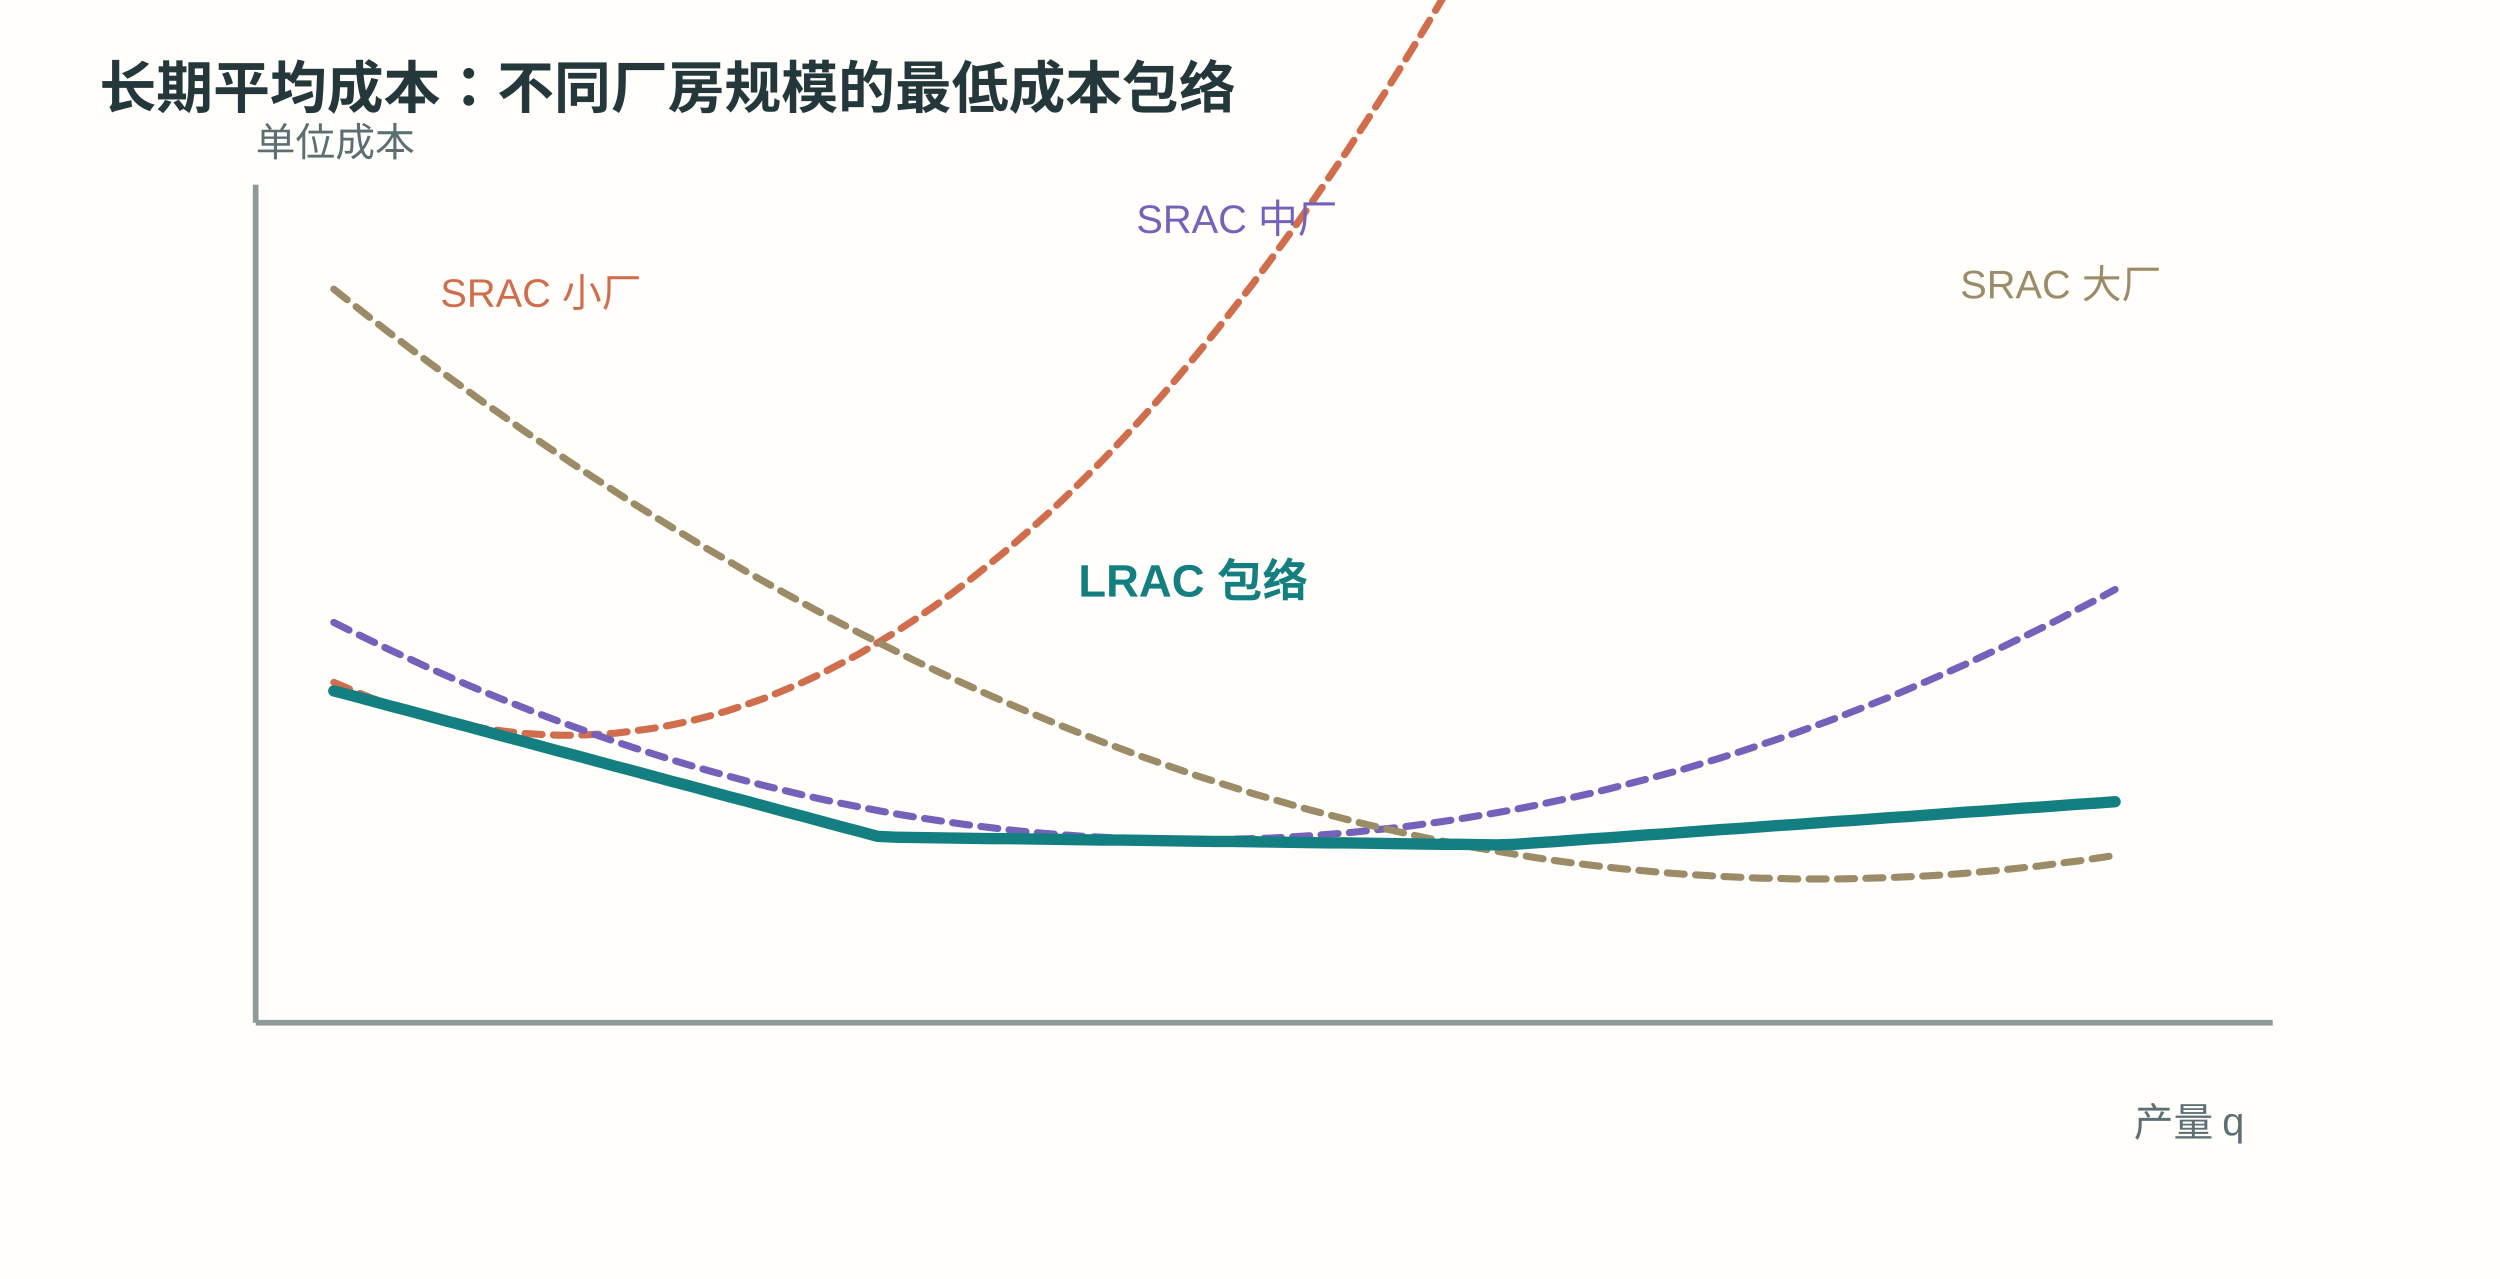
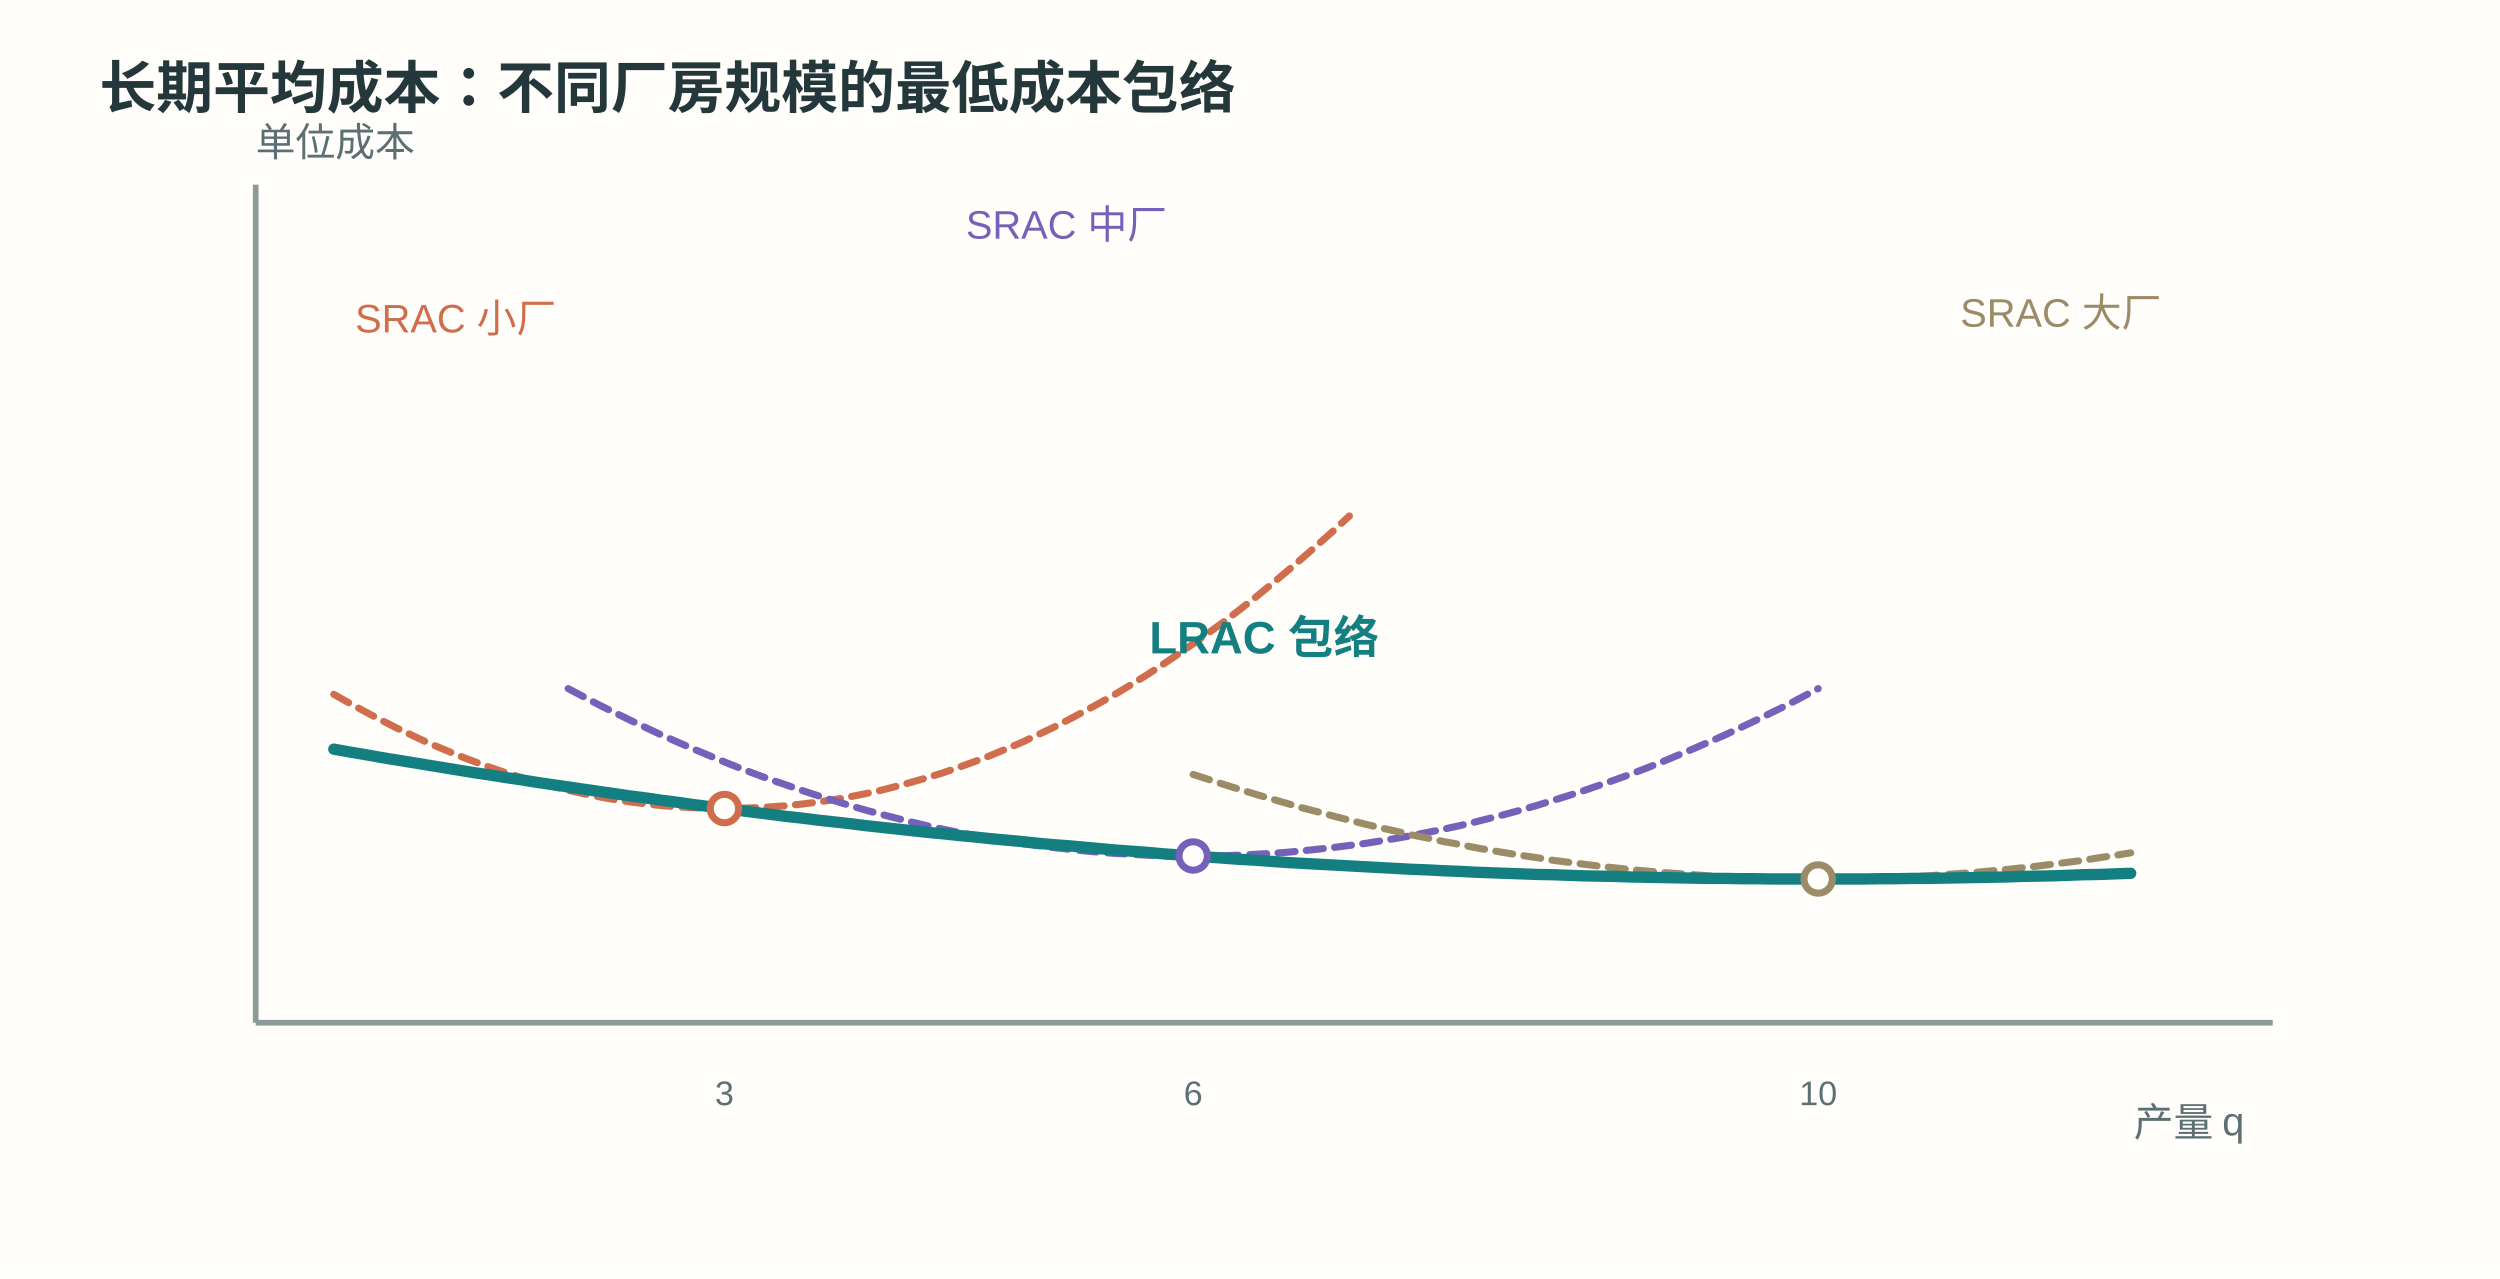
<svg xmlns="http://www.w3.org/2000/svg" viewBox="0 0 880 450" width="880" height="450" role="img" aria-labelledby="fig12b-title fig12b-desc">
  <rect width="880" height="450" fill="#fffefa" />
  <text x="35" y="38" font-family="Arial,'Microsoft YaHei',sans-serif" fill="#24373b" font-size="20" font-weight="700" text-anchor="start">长期平均成本：不同厂房规模的最低成本包络</text>
  <line x1="90" y1="360" x2="800" y2="360" stroke="#8c9a99" stroke-width="2" />
  <line x1="90" y1="360" x2="90" y2="65" stroke="#8c9a99" stroke-width="2" />
-   <polyline points="117.5,240.2 124.1,243 130.7,245.7 137.3,248 143.9,250.2 150.5,252.1 157.1,253.8 163.7,255.2 170.3,256.4 176.9,257.3 183.5,258.1 190.1,258.5 196.7,258.8 203.3,258.8 209.9,258.5 216.5,258.1 223.1,257.3 229.7,256.4 236.3,255.2 242.9,253.8 249.5,252.1 256.1,250.2 262.7,248 269.3,245.7 275.9,243 282.5,240.2 289.1,237.1 295.7,233.7 302.3,230.2 308.9,226.3 315.5,222.3 322.1,218 328.7,213.5 335.3,208.7 341.9,203.7 348.5,198.4 355.1,193 361.7,187.2 368.3,181.3 374.9,175.1 381.5,168.6 388.1,162 394.7,155 401.3,147.9 407.9,140.5 414.5,132.9 421.1,125 427.7,116.9 434.3,108.5 440.9,100 447.5,91.1 454.1,82.1 460.7,72.8 467.3,63.2 473.9,53.5 480.5,43.4 487.1,33.2 493.7,22.7 500.3,12 506.9,1 513.5,-10.2 520.1,-21.7 526.7,-33.3 533.3,-45.3 539.9,-57.4 546.5,-69.8 553.1,-82.5 559.7,-95.3 566.3,-108.5 572.9,-121.8 579.5,-135.4 586.1,-149.2 592.7,-163.3 599.3,-177.6 605.9,-192.2 612.5,-206.9 619.1,-222 625.7,-237.2 632.3,-252.7 638.9,-268.5 645.5,-284.5 652.1,-300.7 658.7,-317.1 665.3,-333.8 671.9,-350.7 678.5,-367.9 685.1,-385.3 691.7,-403 698.3,-420.9 704.9,-439 711.5,-457.3 718.1,-475.9 724.7,-494.8 731.3,-513.9 737.9,-533.2 744.5,-552.7" fill="none" stroke="#d06d4d" stroke-width="2.5" stroke-linecap="round" stroke-linejoin="round" stroke-dasharray="6 4" />
-   <polyline points="117.5,219.1 124.1,222.4 130.7,225.6 137.3,228.8 143.9,231.8 150.5,234.9 157.1,237.8 163.7,240.7 170.3,243.5 176.9,246.2 183.5,248.8 190.1,251.4 196.7,253.9 203.3,256.3 209.9,258.7 216.5,261 223.1,263.2 229.7,265.3 236.3,267.4 242.9,269.4 249.5,271.3 256.1,273.1 262.7,274.9 269.3,276.6 275.9,278.2 282.5,279.8 289.1,281.3 295.7,282.7 302.3,284 308.9,285.3 315.5,286.5 322.1,287.6 328.7,288.6 335.3,289.6 341.9,290.5 348.5,291.3 355.1,292.1 361.7,292.8 368.3,293.4 374.9,293.9 381.5,294.4 388.1,294.7 394.7,295.1 401.3,295.3 407.9,295.5 414.5,295.6 421.1,295.6 427.7,295.6 434.3,295.4 440.9,295.2 447.5,295 454.1,294.6 460.7,294.2 467.3,293.7 473.9,293.2 480.5,292.5 487.1,291.8 493.7,291.1 500.3,290.2 506.9,289.3 513.5,288.3 520.1,287.2 526.7,286.1 533.3,284.9 539.9,283.6 546.5,282.2 553.1,280.8 559.7,279.3 566.3,277.7 572.9,276 579.5,274.3 586.1,272.5 592.7,270.7 599.3,268.7 605.9,266.7 612.5,264.6 619.1,262.4 625.7,260.2 632.3,257.9 638.9,255.5 645.5,253.1 652.1,250.5 658.7,247.9 665.3,245.3 671.9,242.5 678.5,239.7 685.1,236.8 691.7,233.9 698.3,230.8 704.9,227.7 711.5,224.5 718.1,221.3 724.7,218 731.3,214.5 737.9,211.1 744.5,207.5" fill="none" stroke="#7461ba" stroke-width="2.5" stroke-linecap="round" stroke-linejoin="round" stroke-dasharray="6 4" />
-   <polyline points="117.5,101.8 124.1,107 130.7,112.2 137.3,117.3 143.9,122.3 150.5,127.2 157.1,132.1 163.7,136.9 170.3,141.7 176.9,146.3 183.5,151 190.1,155.5 196.7,160 203.3,164.4 209.9,168.7 216.5,173 223.1,177.3 229.7,181.4 236.3,185.5 242.9,189.5 249.5,193.5 256.1,197.3 262.7,201.2 269.3,204.9 275.9,208.6 282.5,212.2 289.1,215.8 295.7,219.3 302.3,222.7 308.9,226 315.5,229.3 322.1,232.6 328.7,235.7 335.3,238.8 341.9,241.8 348.5,244.8 355.1,247.7 361.7,250.5 368.3,253.3 374.9,256 381.5,258.6 388.1,261.2 394.7,263.6 401.3,266.1 407.9,268.4 414.5,270.7 421.1,273 427.7,275.1 434.3,277.2 440.9,279.3 447.5,281.2 454.1,283.1 460.7,285 467.3,286.7 473.9,288.4 480.5,290.1 487.1,291.6 493.7,293.1 500.3,294.6 506.9,295.9 513.5,297.2 520.1,298.5 526.7,299.6 533.3,300.7 539.9,301.8 546.5,302.8 553.1,303.7 559.7,304.5 566.3,305.3 572.9,306 579.5,306.6 586.1,307.2 592.7,307.7 599.3,308.1 605.9,308.5 612.5,308.8 619.1,309.1 625.7,309.2 632.3,309.4 638.9,309.4 645.5,309.4 652.1,309.3 658.7,309.1 665.3,308.9 671.9,308.6 678.5,308.3 685.1,307.9 691.7,307.4 698.3,306.8 704.9,306.2 711.5,305.5 718.1,304.8 724.7,303.9 731.3,303.1 737.9,302.1 744.5,301.1" fill="none" stroke="#9b8b67" stroke-width="2.5" stroke-linecap="round" stroke-linejoin="round" stroke-dasharray="6 4" />
-   <polyline points="117.5,243.2 124.1,244.9 130.7,246.7 137.3,248.5 143.9,250.2 150.5,252 157.1,253.8 163.7,255.5 170.3,257.3 176.9,259.1 183.5,260.8 190.1,262.6 196.7,264.4 203.3,266.1 209.9,267.9 216.5,269.7 223.1,271.4 229.7,273.2 236.3,275 242.9,276.7 249.5,278.5 256.1,280.3 262.7,282 269.3,283.8 275.9,285.6 282.5,287.3 289.1,289.1 295.7,290.9 302.3,292.6 308.9,294.4 315.5,294.7 322.1,294.8 328.7,294.9 335.3,295 341.9,295.1 348.5,295.2 355.1,295.2 361.7,295.3 368.3,295.4 374.9,295.5 381.5,295.6 388.1,295.7 394.7,295.7 401.3,295.8 407.9,295.9 414.5,296 421.1,296.1 427.7,296.2 434.3,296.2 440.9,296.3 447.5,296.4 454.1,296.5 460.7,296.6 467.3,296.7 473.9,296.7 480.5,296.8 487.1,296.9 493.7,297 500.3,297.1 506.9,297.2 513.5,297.2 520.1,297.3 526.7,297.4 533.3,297.2 539.9,296.7 546.5,296.3 553.1,295.8 559.7,295.3 566.3,294.9 572.9,294.4 579.5,293.9 586.1,293.5 592.7,293 599.3,292.5 605.9,292 612.5,291.6 619.1,291.1 625.7,290.6 632.3,290.2 638.9,289.7 645.5,289.2 652.1,288.8 658.7,288.3 665.3,287.8 671.9,287.4 678.5,286.9 685.1,286.4 691.7,285.9 698.3,285.5 704.9,285 711.5,284.5 718.1,284.1 724.7,283.6 731.3,283.1 737.9,282.7 744.5,282.2" fill="none" stroke="#147f80" stroke-width="4" stroke-linecap="round" stroke-linejoin="round" />
-   <text x="155" y="108" font-family="Arial,'Microsoft YaHei',sans-serif" fill="#d06d4d" font-size="14" font-weight="500" text-anchor="start">SRAC 小厂</text>
-   <text x="400" y="82" font-family="Arial,'Microsoft YaHei',sans-serif" fill="#7461ba" font-size="14" font-weight="500" text-anchor="start">SRAC 中厂</text>
-   <text x="690" y="105" font-family="Arial,'Microsoft YaHei',sans-serif" fill="#9b8b67" font-size="14" font-weight="500" text-anchor="start">SRAC 大厂</text>
-   <text x="420" y="210" font-family="Arial,'Microsoft YaHei',sans-serif" fill="#147f80" font-size="16" font-weight="700" text-anchor="middle">LRAC 包络</text>
+   <polyline points="117.5,244.4 123.0,247.5 128.5,250.5 134.0,253.4 139.5,256.2 145.0,258.8 150.5,261.4 156.0,263.7 161.5,266.0 167.0,268.1 172.5,270.1 178.0,272.0 183.5,273.7 189.0,275.3 194.5,276.8 200.0,278.2 205.5,279.4 211.0,280.5 216.5,281.5 222.0,282.3 227.5,283.0 233.0,283.6 238.5,284.0 244.0,284.3 249.5,284.5 255.0,284.6 260.5,284.5 266.0,284.3 271.5,284.0 277.0,283.6 282.5,283.0 288.0,282.3 293.5,281.5 299.0,280.5 304.5,279.4 310.0,278.2 315.5,276.8 321.0,275.3 326.5,273.7 332.0,272.0 337.5,270.1 343.0,268.1 348.5,266.0 354.0,263.7 359.5,261.4 365.0,258.8 370.5,256.2 376.0,253.4 381.5,250.5 387.0,247.5 392.5,244.4 398.0,241.1 403.5,237.7 409.0,234.1 414.5,230.4 420.0,226.6 425.5,222.7 431.0,218.7 436.5,214.5 442.0,210.2 447.5,205.7 453.0,201.1 458.5,196.4 464.0,191.6 469.5,186.7 475.0,181.6" fill="none" stroke="#d06d4d" stroke-width="2.5" stroke-linecap="round" stroke-linejoin="round" stroke-dasharray="6 4" />
+   <polyline points="200.0,242.4 205.5,245.3 211.0,248.2 216.5,250.9 222.0,253.6 227.5,256.2 233.0,258.8 238.5,261.2 244.0,263.6 249.5,265.9 255.0,268.2 260.5,270.4 266.0,272.5 271.5,274.5 277.0,276.4 282.5,278.3 288.0,280.1 293.5,281.8 299.0,283.5 304.5,285.1 310.0,286.6 315.5,288.0 321.0,289.4 326.5,290.7 332.0,291.9 337.5,293.0 343.0,294.1 348.5,295.1 354.0,296.0 359.5,296.9 365.0,297.6 370.5,298.3 376.0,298.9 381.5,299.5 387.0,300.0 392.5,300.4 398.0,300.7 403.5,301.0 409.0,301.2 414.5,301.3 420.0,301.3 425.5,301.3 431.0,301.2 436.5,301.0 442.0,300.7 447.5,300.4 453.0,300.0 458.5,299.5 464.0,298.9 469.5,298.3 475.0,297.6 480.5,296.9 486.0,296.0 491.5,295.1 497.0,294.1 502.5,293.0 508.0,291.9 513.5,290.7 519.0,289.4 524.5,288.0 530.0,286.6 535.5,285.1 541.0,283.5 546.5,281.8 552.0,280.1 557.5,278.3 563.0,276.4 568.5,274.5 574.0,272.5 579.5,270.4 585.0,268.2 590.5,265.9 596.0,263.6 601.5,261.2 607.0,258.8 612.5,256.2 618.0,253.6 623.5,250.9 629.0,248.2 634.5,245.3 640.0,242.4" fill="none" stroke="#7461ba" stroke-width="2.5" stroke-linecap="round" stroke-linejoin="round" stroke-dasharray="6 4" />
+   <polyline points="420.0,272.6 425.5,274.4 431.0,276.2 436.5,277.9 442.0,279.6 447.5,281.2 453.0,282.8 458.5,284.4 464.0,285.8 469.5,287.3 475.0,288.7 480.5,290.1 486.0,291.4 491.5,292.6 497.0,293.9 502.5,295.0 508.0,296.2 513.5,297.2 519.0,298.3 524.5,299.3 530.0,300.2 535.5,301.1 541.0,301.9 546.5,302.8 552.0,303.5 557.5,304.2 563.0,304.9 568.5,305.5 574.0,306.1 579.5,306.6 585.0,307.1 590.5,307.5 596.0,307.9 601.5,308.3 607.0,308.6 612.5,308.8 618.0,309.0 623.5,309.2 629.0,309.3 634.5,309.4 640.0,309.4 645.5,309.4 651.0,309.3 656.5,309.2 662.0,309.0 667.5,308.8 673.0,308.6 678.5,308.3 684.0,307.9 689.5,307.5 695.0,307.1 700.5,306.6 706.0,306.1 711.5,305.5 717.0,304.9 722.5,304.2 728.0,303.5 733.5,302.8 739.0,301.9 744.5,301.1 750.0,300.2" fill="none" stroke="#9b8b67" stroke-width="2.5" stroke-linecap="round" stroke-linejoin="round" stroke-dasharray="6 4" />
+   <polyline points="117.5,263.7 123.0,264.7 128.5,265.6 134.0,266.6 139.5,267.5 145.0,268.4 150.5,269.3 156.0,270.2 161.5,271.1 167.0,272.0 172.5,272.8 178.0,273.7 183.5,274.5 189.0,275.4 194.5,276.2 200.0,277.0 205.5,277.8 211.0,278.6 216.5,279.4 222.0,280.2 227.5,280.9 233.0,281.7 238.5,282.4 244.0,283.2 249.5,283.9 255.0,284.6 260.5,285.3 266.0,286.0 271.5,286.7 277.0,287.4 282.5,288.0 288.0,288.7 293.5,289.3 299.0,289.9 304.5,290.6 310.0,291.2 315.5,291.8 321.0,292.4 326.5,293.0 332.0,293.5 337.5,294.1 343.0,294.6 348.5,295.2 354.0,295.7 359.5,296.2 365.0,296.8 370.5,297.3 376.0,297.7 381.5,298.2 387.0,298.7 392.5,299.2 398.0,299.6 403.5,300.0 409.0,300.5 414.5,300.9 420.0,301.3 425.5,301.7 431.0,302.1 436.5,302.5 442.0,302.8 447.5,303.2 453.0,303.6 458.5,303.9 464.0,304.2 469.5,304.5 475.0,304.8 480.5,305.1 486.0,305.4 491.5,305.7 497.0,306.0 502.5,306.2 508.0,306.5 513.5,306.7 519.0,307.0 524.5,307.2 530.0,307.4 535.5,307.6 541.0,307.8 546.5,307.9 552.0,308.1 557.5,308.3 563.0,308.4 568.5,308.5 574.0,308.7 579.5,308.8 585.0,308.9 590.5,309.0 596.0,309.1 601.5,309.2 607.0,309.2 612.5,309.3 618.0,309.3 623.5,309.4 629.0,309.4 634.5,309.4 640.0,309.4 645.5,309.4 651.0,309.4 656.5,309.4 662.0,309.3 667.5,309.3 673.0,309.2 678.5,309.2 684.0,309.1 689.5,309.0 695.0,308.9 700.5,308.8 706.0,308.7 711.5,308.5 717.0,308.4 722.5,308.3 728.0,308.1 733.5,307.9 739.0,307.8 744.5,307.6 750.0,307.4" fill="none" stroke="#147f80" stroke-width="4" stroke-linecap="round" stroke-linejoin="round" />
+   <circle cx="255" cy="284.606" r="5" fill="#fffefa" stroke="#d06d4d" stroke-width="2.5" />
+   <circle cx="420" cy="301.304" r="5" fill="#fffefa" stroke="#7461ba" stroke-width="2.5" />
+   <circle cx="640" cy="309.4" r="5" fill="#fffefa" stroke="#9b8b67" stroke-width="2.5" />
+   <text x="125" y="117" font-family="Arial,'Microsoft YaHei',sans-serif" fill="#d06d4d" font-size="14" font-weight="500" text-anchor="start">SRAC 小厂</text>
+   <text x="340" y="84" font-family="Arial,'Microsoft YaHei',sans-serif" fill="#7461ba" font-size="14" font-weight="500" text-anchor="start">SRAC 中厂</text>
+   <text x="690" y="115" font-family="Arial,'Microsoft YaHei',sans-serif" fill="#9b8b67" font-size="14" font-weight="500" text-anchor="start">SRAC 大厂</text>
+   <text x="445" y="230" font-family="Arial,'Microsoft YaHei',sans-serif" fill="#147f80" font-size="16" font-weight="700" text-anchor="middle">LRAC 包络</text>
  <text x="790" y="400" font-family="Arial,'Microsoft YaHei',sans-serif" fill="#5c7074" font-size="14" font-weight="500" text-anchor="end">产量 q</text>
  <text x="90" y="55" font-family="Arial,'Microsoft YaHei',sans-serif" fill="#5c7074" font-size="14" font-weight="500" text-anchor="start">单位成本</text>
+   <text x="255" y="389" font-family="Arial,'Microsoft YaHei',sans-serif" fill="#5c7074" font-size="12" font-weight="500" text-anchor="middle">3</text>
+   <text x="420" y="389" font-family="Arial,'Microsoft YaHei',sans-serif" fill="#5c7074" font-size="12" font-weight="500" text-anchor="middle">6</text>
+   <text x="640" y="389" font-family="Arial,'Microsoft YaHei',sans-serif" fill="#5c7074" font-size="12" font-weight="500" text-anchor="middle">10</text>
</svg>
